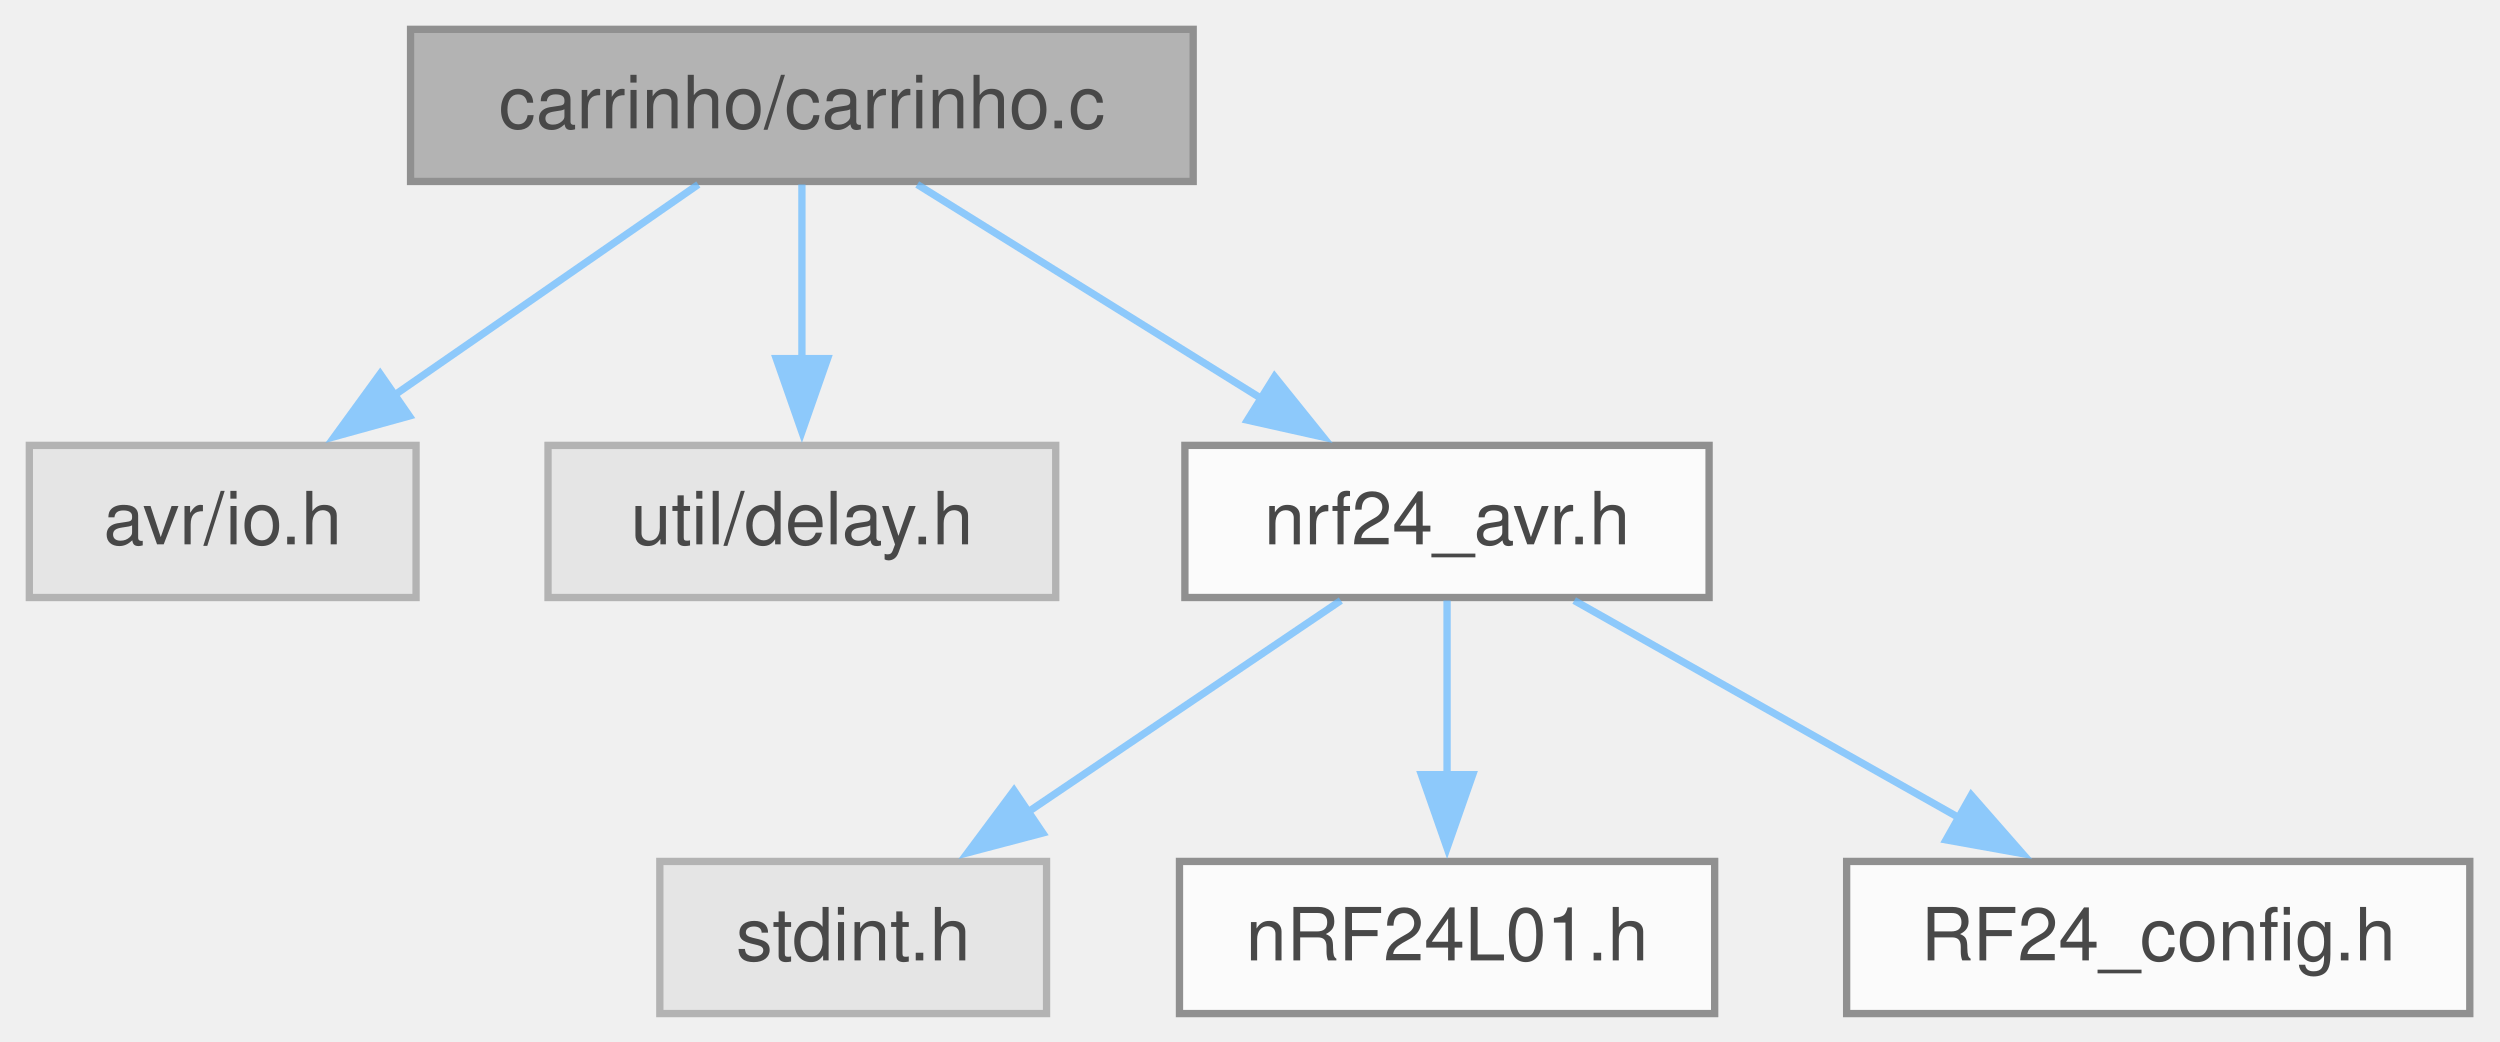
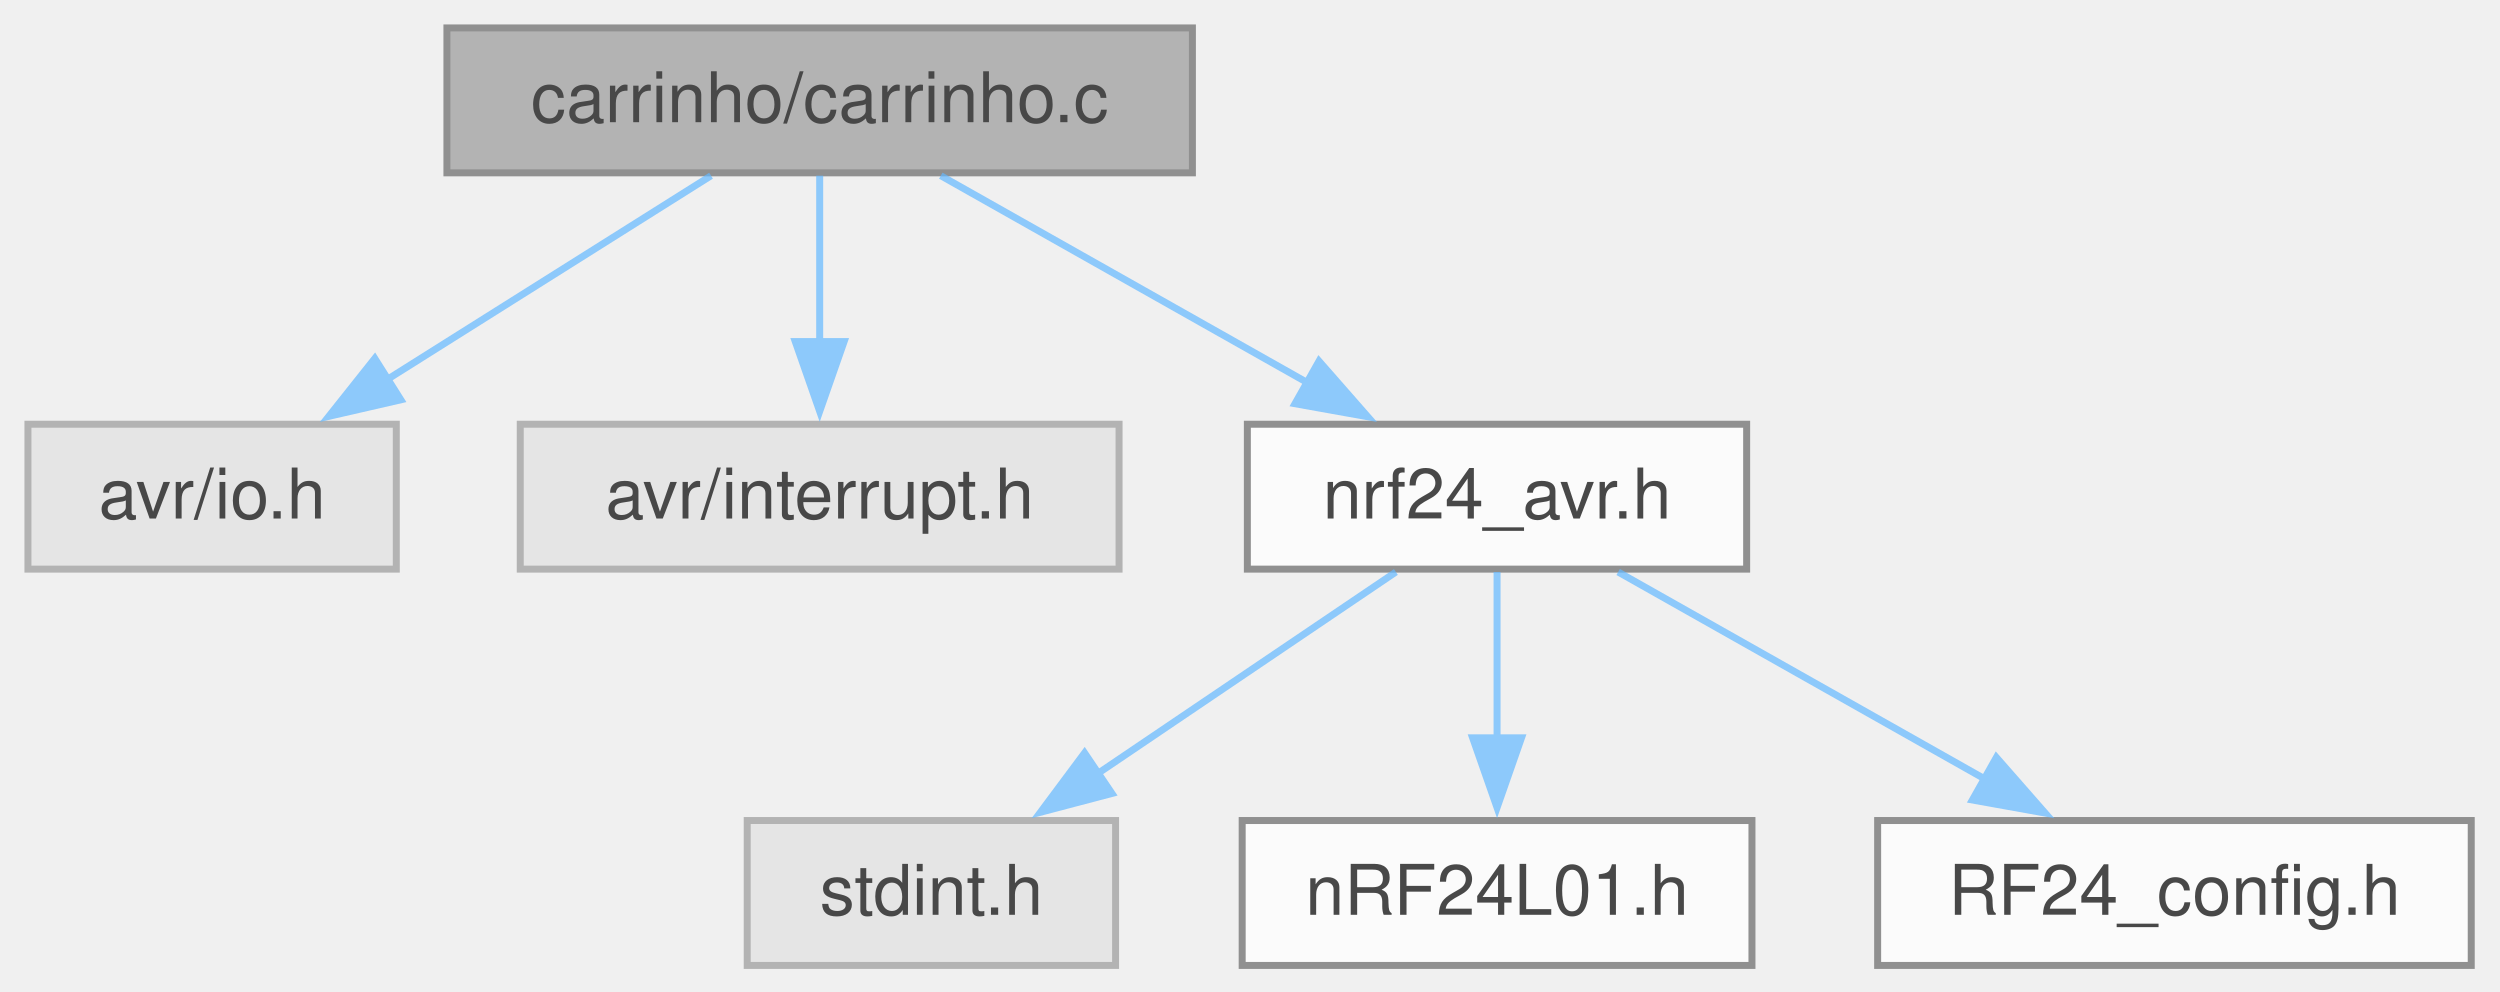
- <svg xmlns="http://www.w3.org/2000/svg" xmlns:xlink="http://www.w3.org/1999/xlink" width="341pt" height="142pt" viewBox="0.00 0.00 341.00 142.00">
+ <svg xmlns="http://www.w3.org/2000/svg" xmlns:xlink="http://www.w3.org/1999/xlink" width="358pt" height="142pt" viewBox="0.00 0.00 358.00 142.00">
  <svg id="main" version="1.1" xml:space="preserve">
    <style type="text/css">
.node, .edge {opacity: 0.7;}
.node.selected, .edge.selected {opacity: 1;}
.edge:hover path { stroke: red; }
.edge:hover polygon { stroke: red; fill: red; }
</style>
    <svg id="graph" class="graph">
      <g id="graph0" class="graph" transform="scale(1 1) rotate(0) translate(4 138.25)">
        <g id="Node000001" class="node">
          <g id="a_Node000001">
            <a xlink:title=" ">
-               <polygon fill="#999999" stroke="#666666" points="158.75,-134.25 52,-134.25 52,-113.5 158.75,-113.5 158.75,-134.25" />
-               <text xml:space="preserve" text-anchor="middle" x="105.38" y="-120.75" font-family="Helvetica,sans-Serif" font-size="10.00">carrinho/carrinho.c</text>
+               <polygon fill="#999999" stroke="#666666" points="166.75,-134.25 60,-134.25 60,-113.5 166.75,-113.5 166.75,-134.25" />
+               <text xml:space="preserve" text-anchor="middle" x="113.38" y="-120.75" font-family="Helvetica,sans-Serif" font-size="10.00">carrinho/carrinho.c</text>
            </a>
          </g>
        </g>
        <g id="Node000002" class="node">
          <g id="a_Node000002">
            <a xlink:title=" ">
              <polygon fill="#e0e0e0" stroke="#999999" points="52.75,-77.5 0,-77.5 0,-56.75 52.75,-56.75 52.75,-77.5" />
              <text xml:space="preserve" text-anchor="middle" x="26.38" y="-64" font-family="Helvetica,sans-Serif" font-size="10.00">avr/io.h</text>
            </a>
          </g>
        </g>
        <g id="edge1_Node000001_Node000002" class="edge">
          <g id="a_edge1_Node000001_Node000002">
            <a xlink:title=" ">
-               <path fill="none" stroke="#63b8ff" d="M91.25,-113.09C79.68,-105.07 63.07,-93.56 49.56,-84.19" />
-               <polygon fill="#63b8ff" stroke="#63b8ff" points="51.83,-81.51 41.62,-78.69 47.85,-87.26 51.83,-81.51" />
+               <path fill="none" stroke="#63b8ff" d="M97.82,-113.09C84.95,-104.99 66.43,-93.33 51.47,-83.92" />
+               <polygon fill="#63b8ff" stroke="#63b8ff" points="53.4,-81 43.08,-78.63 49.67,-86.92 53.4,-81" />
            </a>
          </g>
        </g>
        <g id="Node000003" class="node">
          <g id="a_Node000003">
            <a xlink:title=" ">
-               <polygon fill="#e0e0e0" stroke="#999999" points="140,-77.5 70.75,-77.5 70.75,-56.75 140,-56.75 140,-77.5" />
-               <text xml:space="preserve" text-anchor="middle" x="105.38" y="-64" font-family="Helvetica,sans-Serif" font-size="10.00">util/delay.h</text>
+               <polygon fill="#e0e0e0" stroke="#999999" points="156.25,-77.5 70.5,-77.5 70.5,-56.75 156.25,-56.75 156.25,-77.5" />
+               <text xml:space="preserve" text-anchor="middle" x="113.38" y="-64" font-family="Helvetica,sans-Serif" font-size="10.00">avr/interrupt.h</text>
            </a>
          </g>
        </g>
        <g id="edge2_Node000001_Node000003" class="edge">
          <g id="a_edge2_Node000001_Node000003">
            <a xlink:title=" ">
-               <path fill="none" stroke="#63b8ff" d="M105.38,-113.09C105.38,-106.47 105.38,-97.47 105.38,-89.27" />
-               <polygon fill="#63b8ff" stroke="#63b8ff" points="108.88,-89.34 105.38,-79.34 101.88,-89.34 108.88,-89.34" />
+               <path fill="none" stroke="#63b8ff" d="M113.38,-113.09C113.38,-106.47 113.38,-97.47 113.38,-89.27" />
+               <polygon fill="#63b8ff" stroke="#63b8ff" points="116.88,-89.34 113.38,-79.34 109.88,-89.34 116.88,-89.34" />
            </a>
          </g>
        </g>
        <g id="Node000004" class="node">
          <g id="a_Node000004">
            <a xlink:href="carrinho_2nrf24__avr_8h.html" target="_top" xlink:title=" ">
-               <polygon fill="white" stroke="#666666" points="229.12,-77.5 157.62,-77.5 157.62,-56.75 229.12,-56.75 229.12,-77.5" />
-               <text xml:space="preserve" text-anchor="middle" x="193.38" y="-64" font-family="Helvetica,sans-Serif" font-size="10.00">nrf24_avr.h</text>
+               <polygon fill="white" stroke="#666666" points="246.12,-77.5 174.62,-77.5 174.62,-56.75 246.12,-56.75 246.12,-77.5" />
+               <text xml:space="preserve" text-anchor="middle" x="210.38" y="-64" font-family="Helvetica,sans-Serif" font-size="10.00">nrf24_avr.h</text>
            </a>
          </g>
        </g>
        <g id="edge3_Node000001_Node000004" class="edge">
          <g id="a_edge3_Node000001_Node000004">
            <a xlink:title=" ">
-               <path fill="none" stroke="#63b8ff" d="M121.11,-113.09C134.25,-104.91 153.22,-93.11 168.43,-83.65" />
-               <polygon fill="#63b8ff" stroke="#63b8ff" points="169.85,-86.88 176.49,-78.63 166.15,-80.94 169.85,-86.88" />
+               <path fill="none" stroke="#63b8ff" d="M130.72,-113.09C145.34,-104.83 166.51,-92.88 183.35,-83.38" />
+               <polygon fill="#63b8ff" stroke="#63b8ff" points="184.88,-86.54 191.87,-78.57 181.44,-80.44 184.88,-86.54" />
            </a>
          </g>
        </g>
        <g id="Node000005" class="node">
          <g id="a_Node000005">
            <a xlink:title=" ">
-               <polygon fill="#e0e0e0" stroke="#999999" points="138.75,-20.75 86,-20.75 86,0 138.75,0 138.75,-20.75" />
-               <text xml:space="preserve" text-anchor="middle" x="112.38" y="-7.25" font-family="Helvetica,sans-Serif" font-size="10.00">stdint.h</text>
+               <polygon fill="#e0e0e0" stroke="#999999" points="155.75,-20.75 103,-20.75 103,0 155.75,0 155.75,-20.75" />
+               <text xml:space="preserve" text-anchor="middle" x="129.38" y="-7.25" font-family="Helvetica,sans-Serif" font-size="10.00">stdint.h</text>
            </a>
          </g>
        </g>
        <g id="edge4_Node000004_Node000005" class="edge">
          <g id="a_edge4_Node000004_Node000005">
            <a xlink:title=" ">
-               <path fill="none" stroke="#63b8ff" d="M178.89,-56.34C167.03,-48.32 150,-36.81 136.14,-27.44" />
-               <polygon fill="#63b8ff" stroke="#63b8ff" points="138.23,-24.63 127.98,-21.93 134.31,-30.43 138.23,-24.63" />
+               <path fill="none" stroke="#63b8ff" d="M195.89,-56.34C184.03,-48.32 167,-36.81 153.14,-27.44" />
+               <polygon fill="#63b8ff" stroke="#63b8ff" points="155.23,-24.63 144.98,-21.93 151.31,-30.43 155.23,-24.63" />
            </a>
          </g>
        </g>
        <g id="Node000006" class="node">
          <g id="a_Node000006">
            <a xlink:href="carrinho_2nRF24L01_8h.html" target="_top" xlink:title=" ">
-               <polygon fill="white" stroke="#666666" points="229.88,-20.75 156.88,-20.75 156.88,0 229.88,0 229.88,-20.75" />
-               <text xml:space="preserve" text-anchor="middle" x="193.38" y="-7.25" font-family="Helvetica,sans-Serif" font-size="10.00">nRF24L01.h</text>
+               <polygon fill="white" stroke="#666666" points="246.88,-20.75 173.88,-20.75 173.88,0 246.88,0 246.88,-20.75" />
+               <text xml:space="preserve" text-anchor="middle" x="210.38" y="-7.25" font-family="Helvetica,sans-Serif" font-size="10.00">nRF24L01.h</text>
            </a>
          </g>
        </g>
        <g id="edge5_Node000004_Node000006" class="edge">
          <g id="a_edge5_Node000004_Node000006">
            <a xlink:title=" ">
-               <path fill="none" stroke="#63b8ff" d="M193.38,-56.34C193.38,-49.72 193.38,-40.72 193.38,-32.52" />
-               <polygon fill="#63b8ff" stroke="#63b8ff" points="196.88,-32.59 193.38,-22.59 189.88,-32.59 196.88,-32.59" />
+               <path fill="none" stroke="#63b8ff" d="M210.38,-56.34C210.38,-49.72 210.38,-40.72 210.38,-32.52" />
+               <polygon fill="#63b8ff" stroke="#63b8ff" points="213.88,-32.59 210.38,-22.59 206.88,-32.59 213.88,-32.59" />
            </a>
          </g>
        </g>
        <g id="Node000007" class="node">
          <g id="a_Node000007">
            <a xlink:href="carrinho_2RF24__config_8h.html" target="_top" xlink:title=" ">
-               <polygon fill="white" stroke="#666666" points="332.88,-20.75 247.88,-20.75 247.88,0 332.88,0 332.88,-20.75" />
-               <text xml:space="preserve" text-anchor="middle" x="290.38" y="-7.25" font-family="Helvetica,sans-Serif" font-size="10.00">RF24_config.h</text>
+               <polygon fill="white" stroke="#666666" points="349.88,-20.75 264.88,-20.75 264.88,0 349.88,0 349.88,-20.75" />
+               <text xml:space="preserve" text-anchor="middle" x="307.38" y="-7.25" font-family="Helvetica,sans-Serif" font-size="10.00">RF24_config.h</text>
            </a>
          </g>
        </g>
        <g id="edge6_Node000004_Node000007" class="edge">
          <g id="a_edge6_Node000004_Node000007">
            <a xlink:title=" ">
-               <path fill="none" stroke="#63b8ff" d="M210.72,-56.34C225.34,-48.08 246.51,-36.13 263.35,-26.63" />
-               <polygon fill="#63b8ff" stroke="#63b8ff" points="264.88,-29.79 271.87,-21.82 261.44,-23.69 264.88,-29.79" />
+               <path fill="none" stroke="#63b8ff" d="M227.72,-56.34C242.34,-48.08 263.51,-36.13 280.35,-26.63" />
+               <polygon fill="#63b8ff" stroke="#63b8ff" points="281.88,-29.79 288.87,-21.82 278.44,-23.69 281.88,-29.79" />
            </a>
          </g>
        </g>
      </g>
    </svg>
  </svg>
  <style type="text/css">

[data-mouse-over-selected='false'] { opacity: 0.7; }
[data-mouse-over-selected='true']  { opacity: 1.0; }

</style>
</svg>
